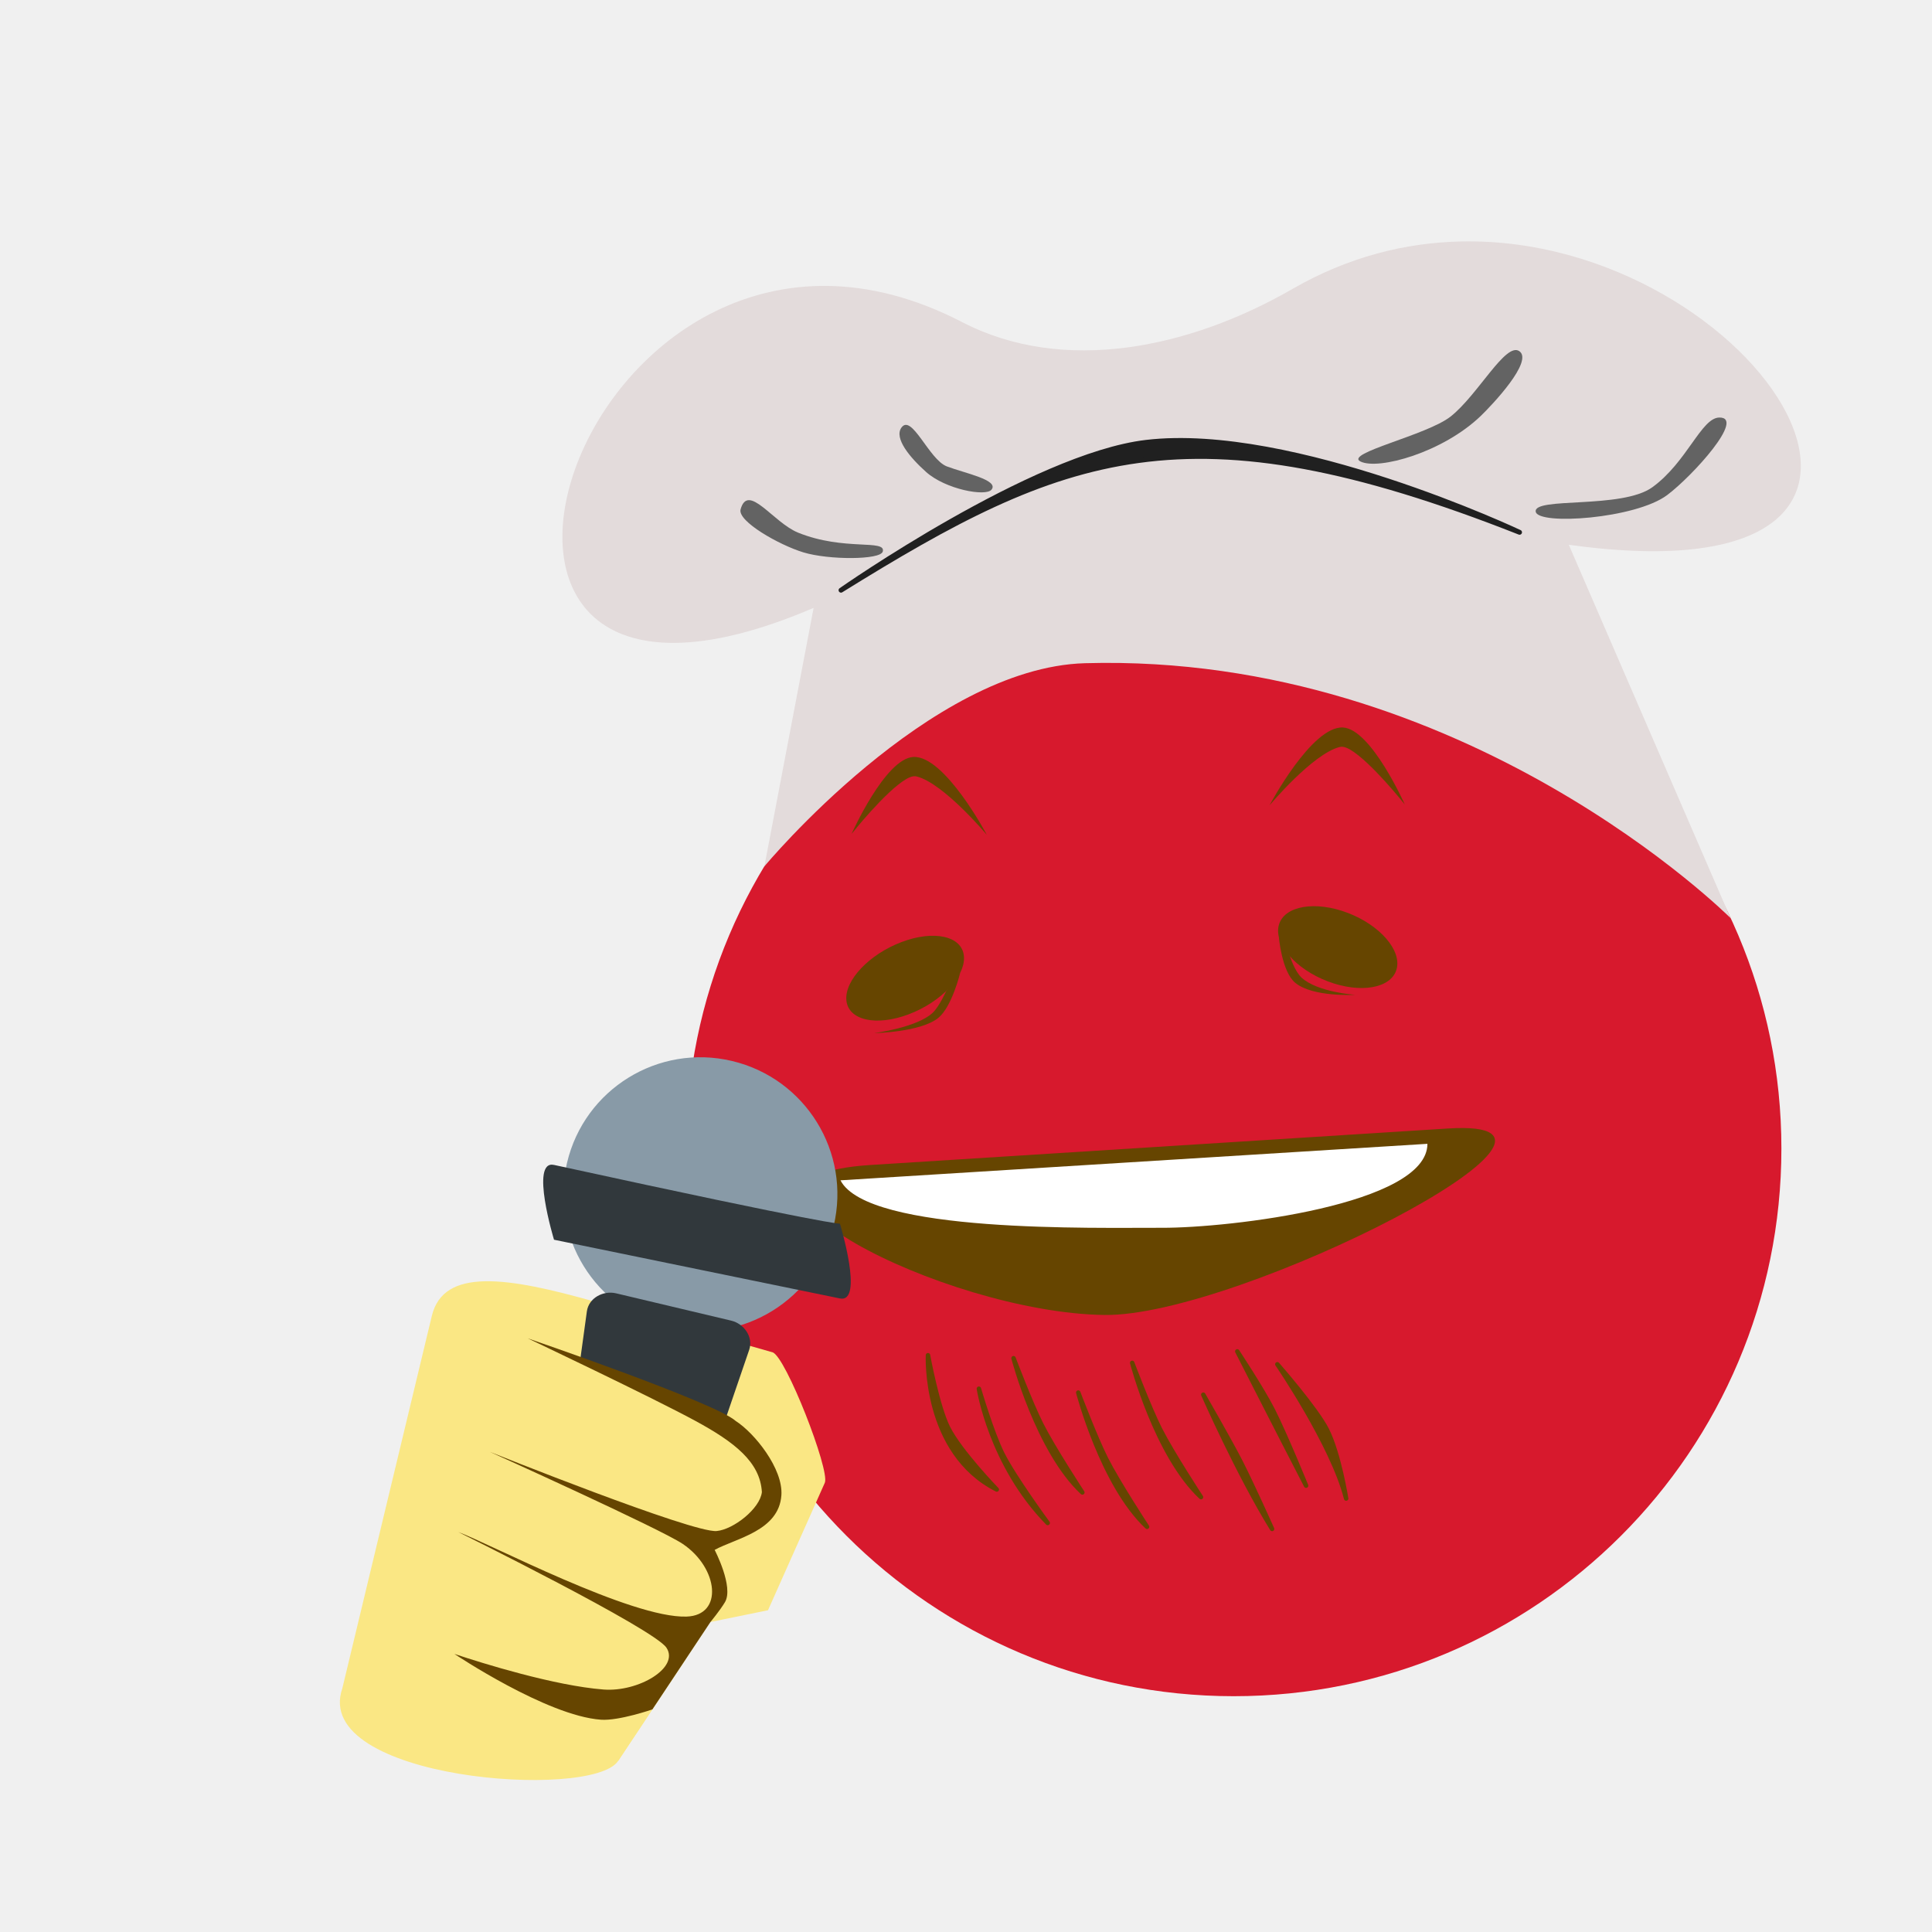
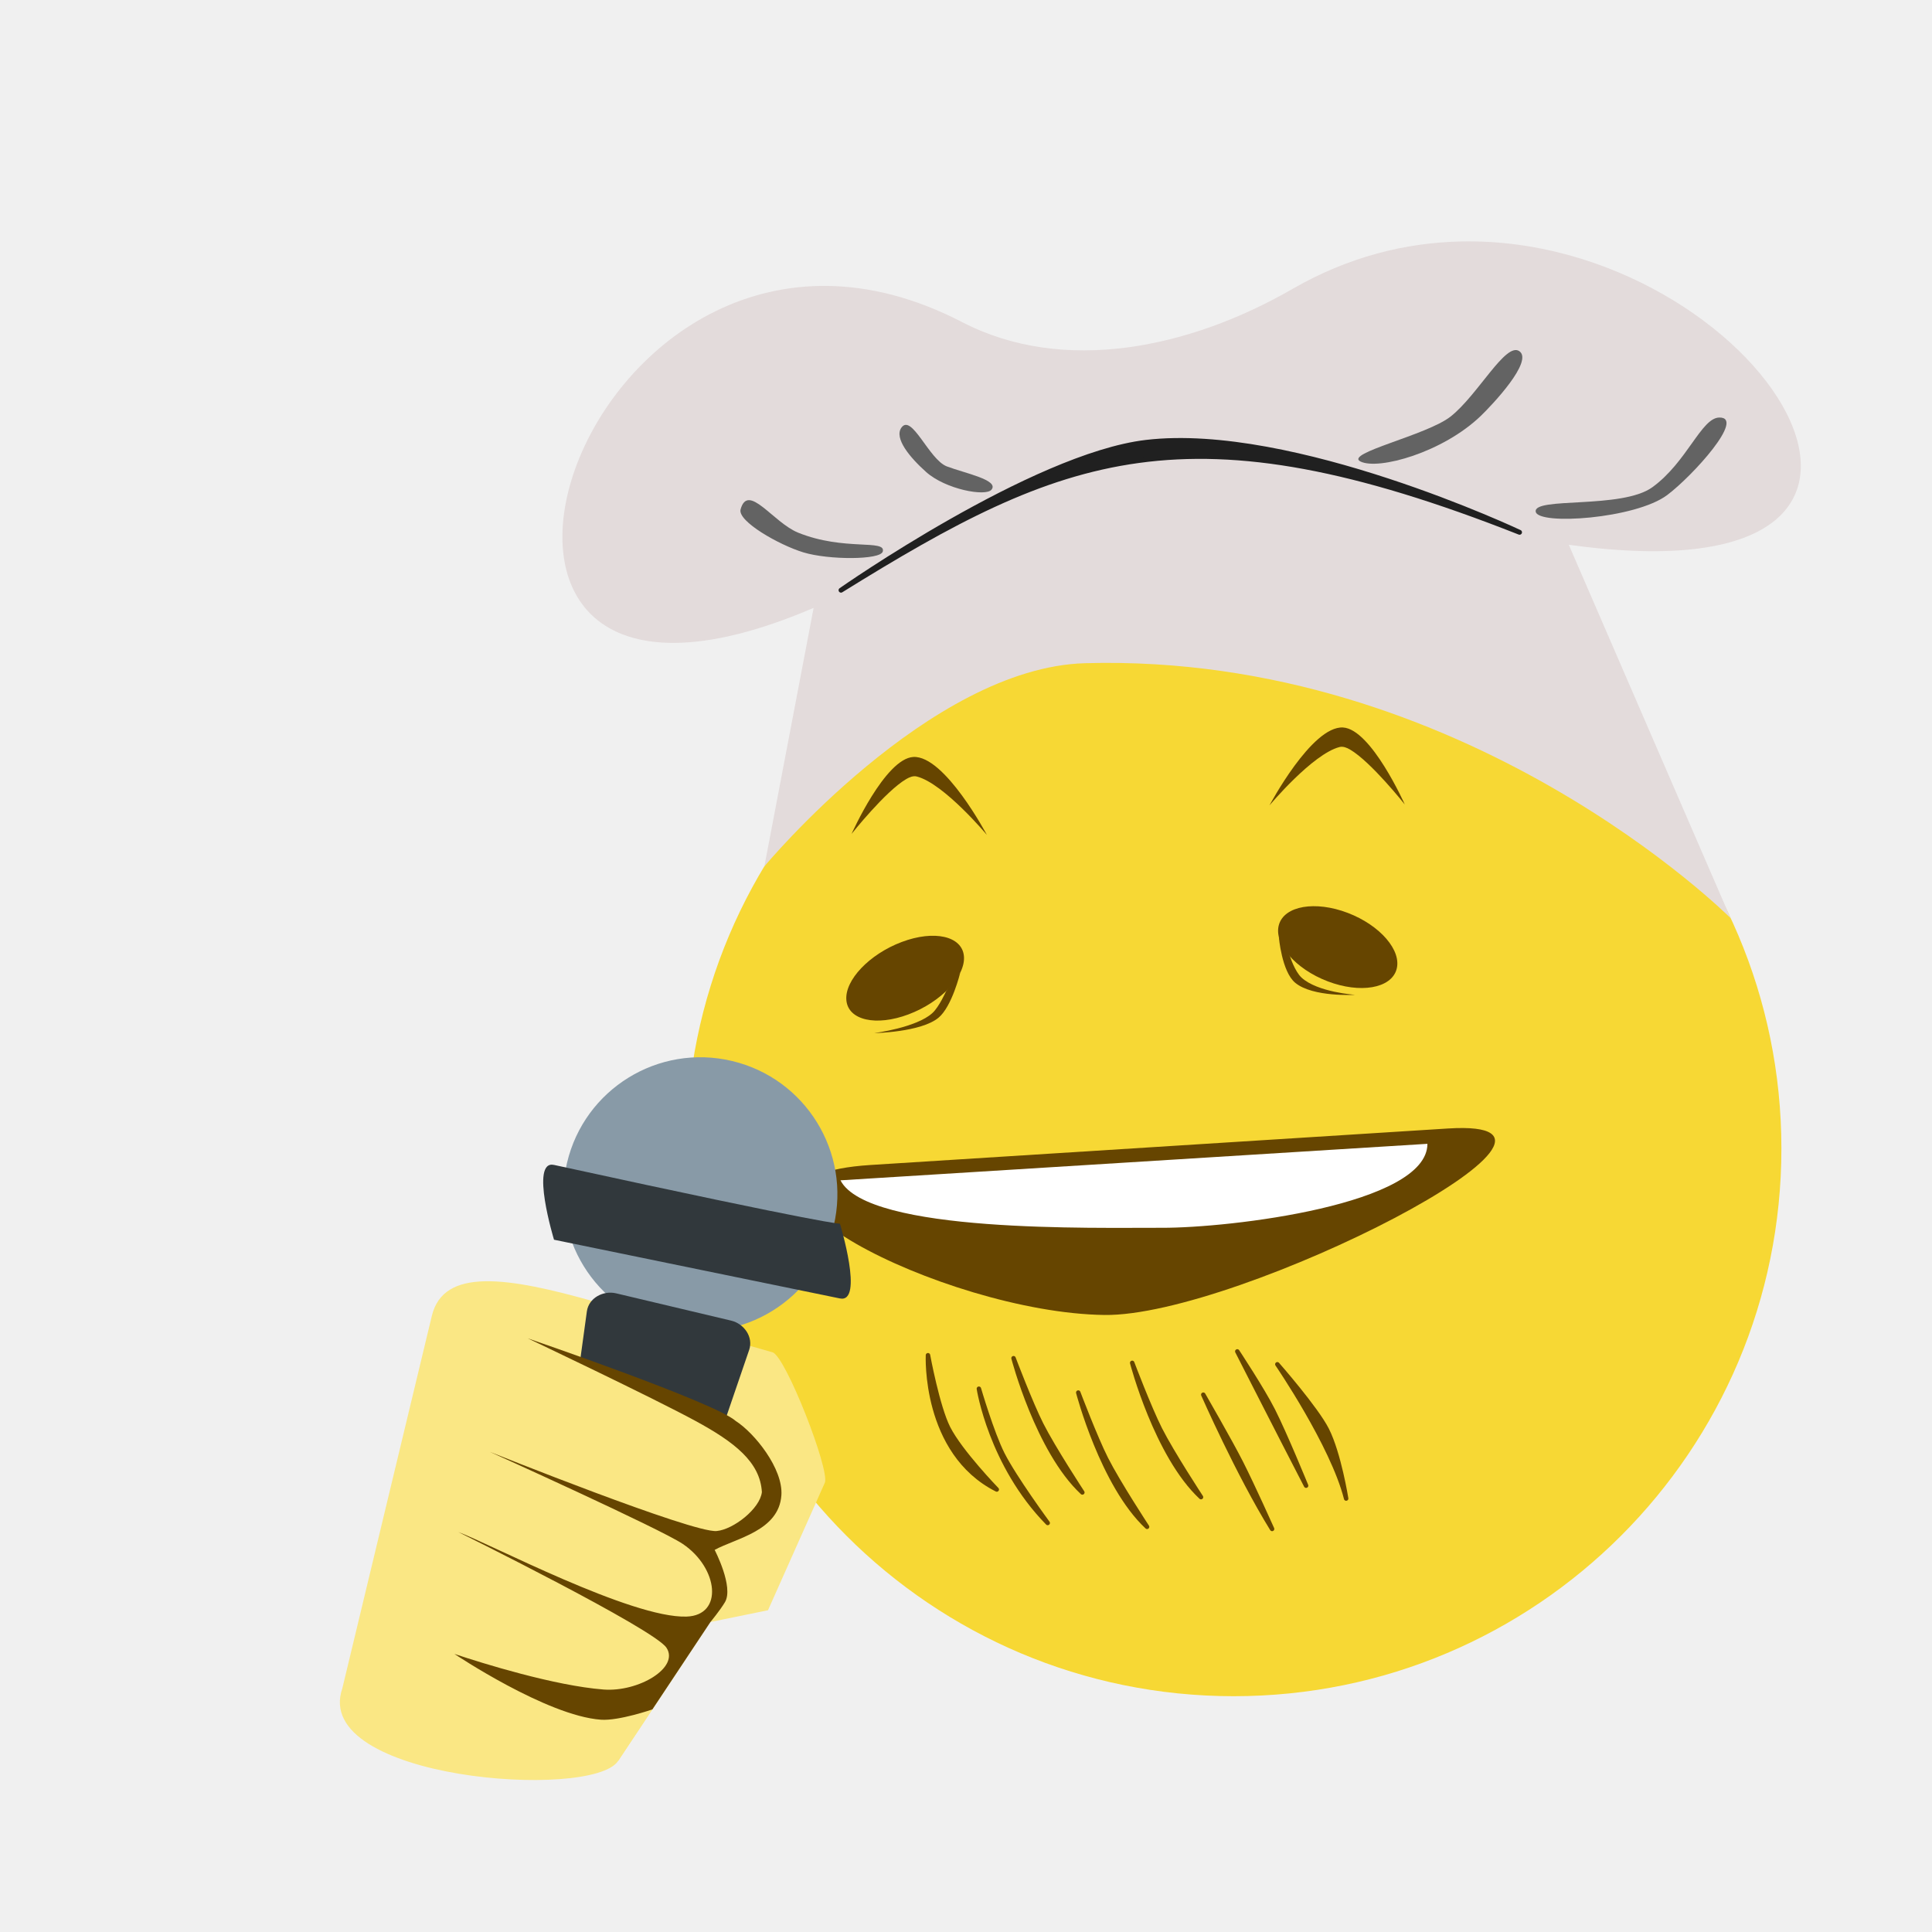
<svg xmlns="http://www.w3.org/2000/svg" width="600" height="600" viewBox="0 0 158.75 158.75">
  <g transform="translate(153.0052,363.4007)">
    <g fill="#664500">
-       <circle fill="#d7192d" cx="-51.63" cy="-269.026" r="45" />
+       <circle fill="#f7d834" cx="-51.63" cy="-269.026" r="45" />
      <path d="m -41.651,-281.657 c 0,0 -3.101,-0.21 -4.406,-1.413 -0.557,-0.513 -0.942,-1.726 -0.942,-1.726 l -0.926,-1.624 c 0,0 0.234,2.856 1.349,3.776 1.45,1.197 4.925,0.986 4.925,0.986 z" />
      <g stroke="#664500" stroke-width="0.365" stroke-linecap="round" stroke-linejoin="round">
        <path d="m -72.571,-249.292 c 0,0 0.962,6.24 5.654,11.033 0,0 -2.713,-3.689 -3.709,-5.653 -0.883,-1.743 -1.945,-5.38 -1.945,-5.38 z" />
        <path d="m -69.724,-251.8 c 0,0 1.981,7.599 5.654,11.033 0,0 -2.374,-3.621 -3.369,-5.585 -0.883,-1.743 -2.285,-5.448 -2.285,-5.448 z" />
        <path d="m -64.406,-248.976 c 0,0 1.981,7.599 5.654,11.033 0,0 -2.374,-3.621 -3.369,-5.585 -0.883,-1.743 -2.285,-5.448 -2.285,-5.448 z" />
        <path d="m -59.974,-251.416 c 0,0 1.981,7.599 5.654,11.033 0,0 -2.374,-3.621 -3.369,-5.585 -0.883,-1.743 -2.285,-5.448 -2.285,-5.448 z" />
        <path d="m -54.133,-248.802 c 0,0 2.864,6.512 5.654,11.033 0,0 -1.559,-3.485 -2.554,-5.449 -0.883,-1.743 -3.1,-5.584 -3.1,-5.584 z" />
        <path d="m -51.339,-252.358 c 0,0 3.381,6.638 5.654,11.033 0,0 -1.726,-4.229 -2.721,-6.193 -0.883,-1.743 -2.933,-4.84 -2.933,-4.84 z" />
        <path d="m -48.048,-251.3 c 0.002,0.003 4.544,6.641 5.654,11.033 0,0 -0.588,-3.695 -1.583,-5.659 -0.883,-1.743 -4.071,-5.374 -4.071,-5.374 z" />
        <path d="m -76.755,-252.043 c 0,0 -0.372,7.983 5.654,11.033 0,0 -2.998,-3.093 -3.993,-5.057 -0.883,-1.743 -1.66,-5.976 -1.66,-5.976 z" />
      </g>
      <path d="m -34.026,-270.674 c 14.869,-0.94 -17.202,15.47 -28.232,15.323 -13.244,-0.176 -34.794,-11.339 -19.217,-12.324 z" />
      <path fill="#ffffff" d="m -83.945,-266.415 c 2.257,4.376 20.944,3.879 26.399,3.9 5.601,0.022 21.83,-1.904 21.83,-6.9 z" />
      <path d="m -81.157,-278.513 c 0,0 3.468,-0.45 4.772,-1.653 0.557,-0.513 1.12,-1.794 1.12,-1.794 l 1.16,-1.516 c 0,0 -0.672,2.781 -1.787,3.702 -1.45,1.197 -5.266,1.262 -5.266,1.262 z" />
      <ellipse cx="-54.094" cy="-303.348" rx="5.159" ry="2.988" transform="matrix(0.9360905,-0.3517592,0.09228211,0.9957329,0,0)" />
      <ellipse cx="-121.883" cy="-252.281" rx="5.169" ry="2.93" transform="matrix(0.9343498,0.3563571,-0.2806186,0.9598193,0,0)" />
      <path d="m -83.034,-294.876 c 0,0 2.761,-6.204 5.08,-6.326 2.573,-0.136 6.038,6.403 6.038,6.403 0,0 -3.535,-4.229 -5.76,-4.798 -0.286,-0.073 -0.592,0.052 -0.859,0.208 -1.721,1.003 -4.5,4.513 -4.5,4.513 z" />
      <path d="m -37.576,-297.298 c 0,0 -2.761,-6.204 -5.08,-6.326 -2.573,-0.136 -6.038,6.403 -6.038,6.403 0,0 3.535,-4.229 5.76,-4.798 0.286,-0.073 0.592,0.052 0.859,0.208 1.721,1.003 4.5,4.513 4.5,4.513 z" />
      <path fill="#e3dbdb" d="m -32.975,-343.56 c -4.536,0.1 -9.247,1.259 -13.82,3.896 -8.476,4.889 -18.814,7.049 -27.151,2.731 -31.136,-16.129 -49.17,39.318 -12.205,23.481 l -4.047,21.242 c 0,0 13.556,-16.334 26.345,-16.696 31.278,-0.886 53.045,20.945 53.045,20.945 l -13.293,-30.679 c 35.018,4.881 15.621,-25.46 -8.875,-24.92 z" />
      <g fill="#636363">
        <path d="m -80.469,-318.08 c 0.28,-1.033 -3.163,-0.024 -6.951,-1.551 -2.058,-0.83 -4.12,-4.142 -4.732,-1.913 -0.267,0.973 3.167,2.926 5.162,3.532 2.08,0.632 6.331,0.63 6.52,-0.068 z" />
        <path d="m -76.903,-324.614 c -1.309,-1.168 -2.658,-2.768 -2.036,-3.646 0.847,-1.194 2.269,2.624 3.732,3.182 1.476,0.562 4.325,1.116 3.67,1.915 -0.477,0.582 -3.767,-0.025 -5.366,-1.451 z" />
        <path d="m -41.216,-325.48 c -1.357,-0.676 5.451,-2.152 7.408,-3.696 2.234,-1.761 4.508,-6.122 5.634,-5.376 1.217,0.806 -2.249,4.45 -3.137,5.307 -3.136,3.03 -8.443,4.493 -9.905,3.765 z" />
        <path d="m -26.817,-321.356 c -0.203,-1.235 7.066,-0.192 9.577,-2.005 2.854,-2.061 4.025,-5.702 5.501,-5.731 2.182,-0.043 -2.134,4.753 -4.27,6.365 -2.59,1.956 -10.62,2.508 -10.808,1.37 z" />
      </g>
      <path fill="#202020" stroke="#202020" stroke-width="0.4" stroke-linecap="round" stroke-linejoin="round" d="m -83.901,-314.904 c 0,0 15.787,-11.055 25.075,-12.15 12.025,-1.418 30.681,7.392 30.681,7.392 -27.294,-10.775 -37.546,-6.539 -55.756,4.758 z" />
    </g>
  </g>
  <g transform="rotate(13.3477,-78.64134,158.0557)">
    <path fill="#fae784" transform="rotate(6.860046,-3.4021253e-6,-9.3702025e-6)" d="m 42.875,74.314 15.078,-1.138 c 1.118,-0.084 7.792,7.466 7.74,8.572 L 64.93,93.194 60.822,95.738 57.648,109.078 c -0.901,3.786 -23.165,10.148 -23.325,2.224 L 30.653,80.041 c -0.479,-4.082 4.725,-5.161 12.222,-5.727 z" />
    <circle fill="#889aa7" cx="40.036" cy="68.311" r="11.258" />
    <path fill="#31383c" d="m 35.183,77.828 h 9.706 c 1.108,0 2.107,0.897 2,2 L 43.888,110.769 c -0.302,3.11 -7.403,3.11 -7.705,0 L 33.183,79.828 c -0.107,-1.103 0.892,-2 2,-2 z" />
    <path fill="#31383c" d="m 27.778,68.74 c 23.515,-0.429 23.971,-0.729 23.971,-0.729 0,0 3.467,5.918 1.419,5.98 -23.971,0.729 -23.971,0.729 -23.971,0.729 0,0 -3.467,-5.943 -1.419,-5.98 z" />
  </g>
  <path fill="#fae784" d="m 43.347,109.963 17.105,6.796 2.508,5.082 -4.916,10.49 -1.665,3.95 -1.799,2.709 -1.949,2.935 -1.844,2.776 -1.545,-1.747 -14.029,-4.571 1.154,-9.223 3.876,-9.868 z" />
  <path fill="#664500" d="m 43.347,109.963 c 0,0 10.218,4.847 13.789,6.787 3.2,1.738 5.326,3.373 5.467,5.855 -0.159,1.373 -2.34,3.069 -3.716,3.198 -1.966,0.184 -18.643,-6.509 -18.643,-6.509 0,0 14.011,6.323 15.86,7.57 2.926,1.972 3.365,5.867 0.308,5.969 -4.523,0.152 -16.183,-5.999 -18.756,-6.95 0,0 16.065,7.949 17.102,9.503 1.098,1.645 -2.299,3.662 -5.168,3.44 -4.011,-0.311 -9.922,-2.145 -12.251,-2.925 0,0 7.577,5.085 12.039,5.405 1.478,0.106 4.228,-0.847 4.228,-0.847 l 1.738,-2.617 1.738,-2.617 h 5.17e-4 v -5.2e-4 l 1.291,-1.944 c 1.62e-4,-1.9e-4 0.776,-0.934 1.191,-1.626 0.751,-1.254 -0.843,-4.302 -0.843,-4.302 1.76,-0.962 5.278,-1.555 5.484,-4.487 0.154,-2.188 -2.213,-5.122 -3.752,-6.104 -1.645,-1.504 -17.105,-6.796 -17.105,-6.796 z" />
</svg>
